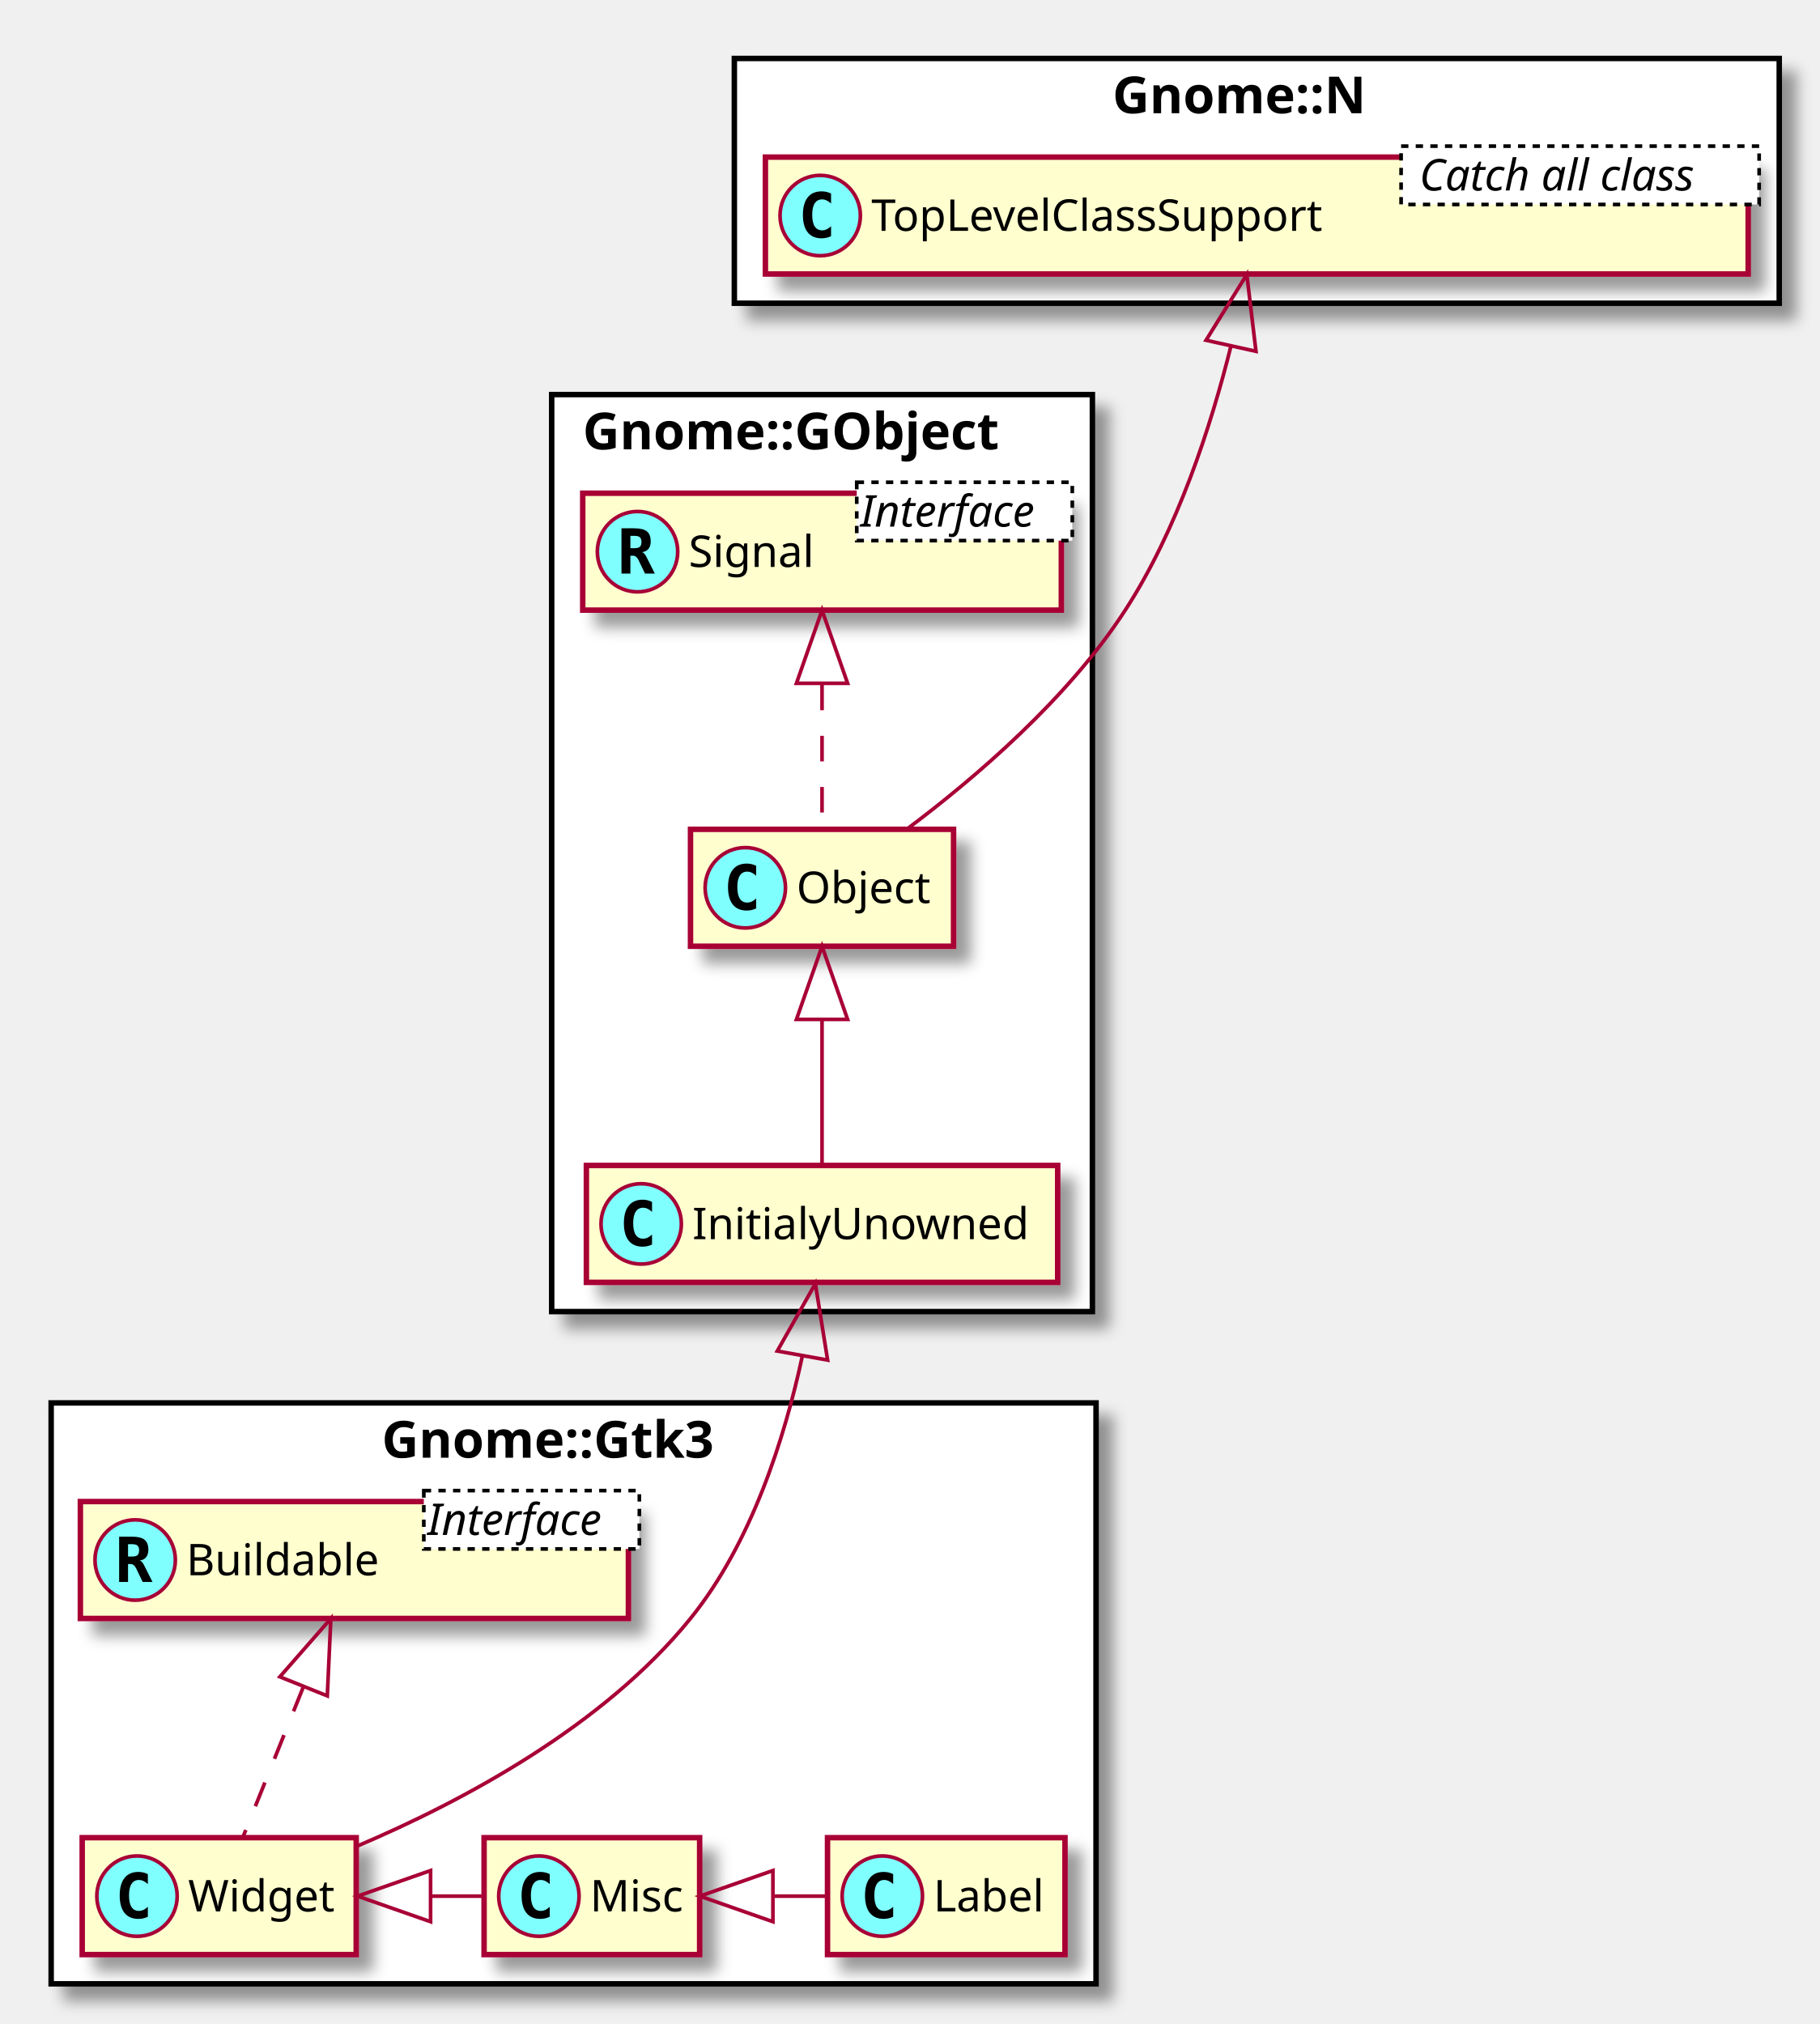
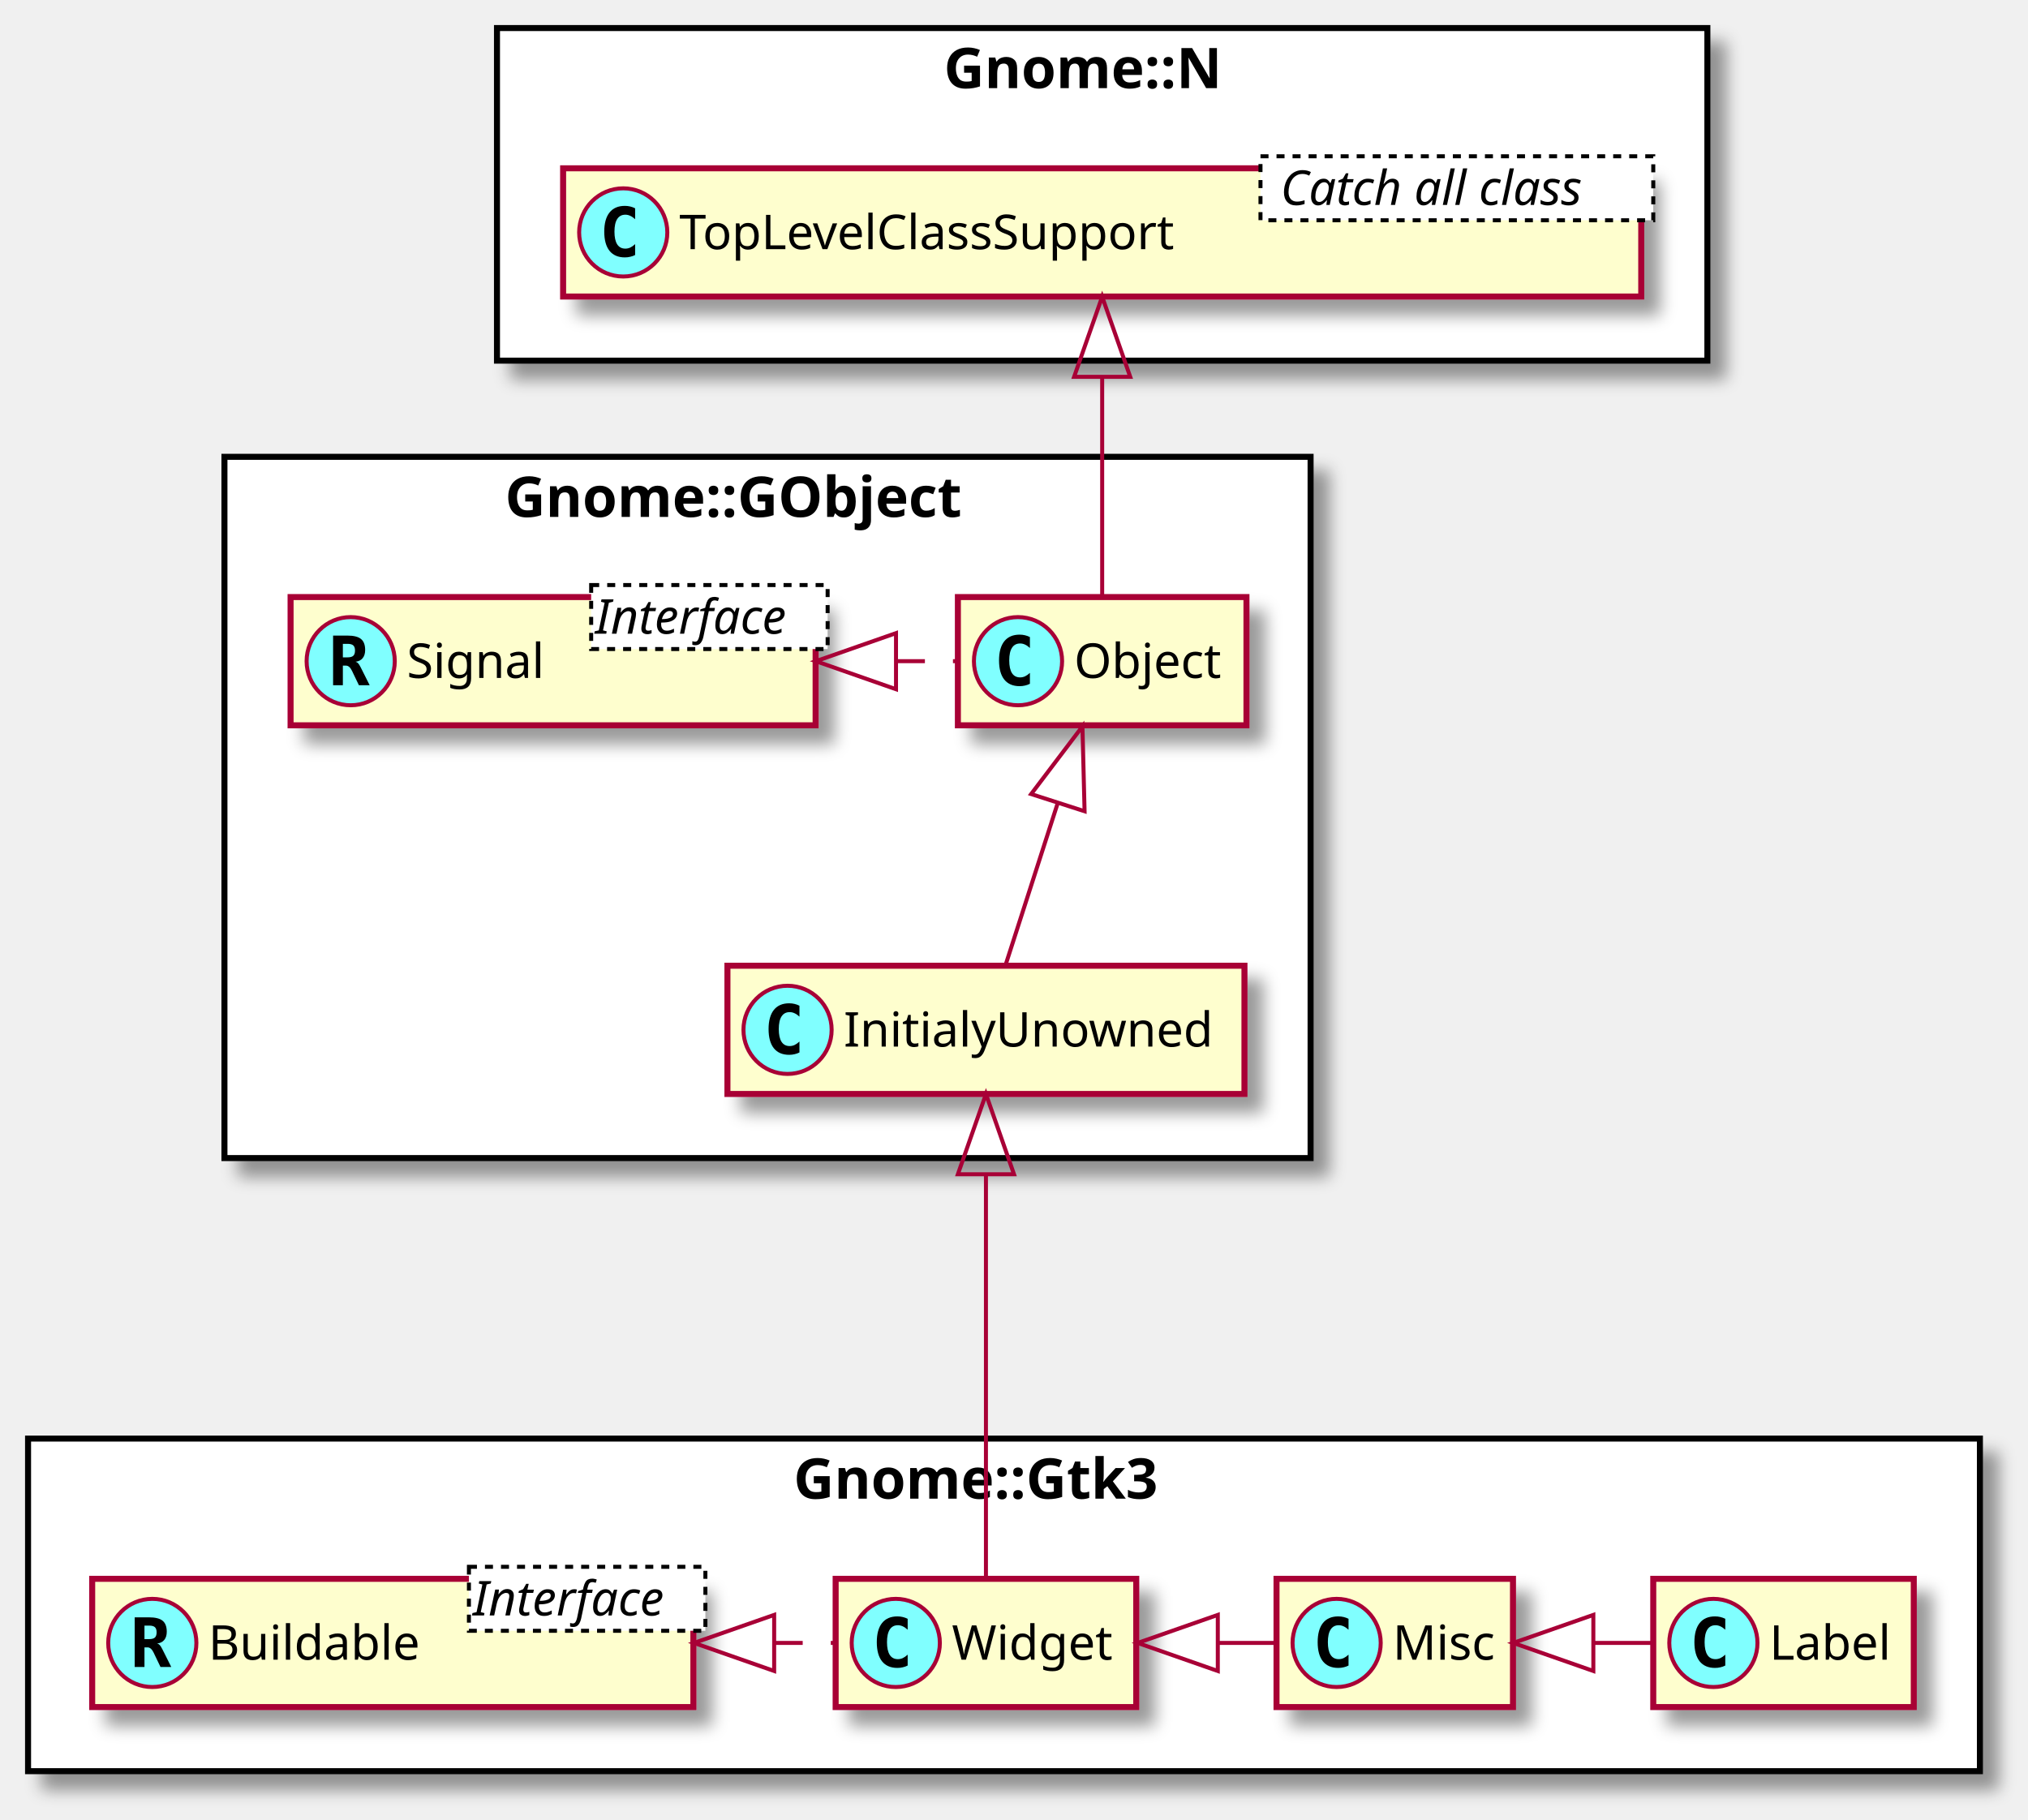
- <svg xmlns="http://www.w3.org/2000/svg" contentScriptType="application/ecmascript" contentStyleType="text/css" height="554px" preserveAspectRatio="none" style="width:498px;height:554px;" version="1.1" viewBox="0 0 498 554" width="498px" zoomAndPan="magnify">
+ <svg xmlns="http://www.w3.org/2000/svg" contentScriptType="application/ecmascript" contentStyleType="text/css" height="454px" preserveAspectRatio="none" style="width:506px;height:454px;" version="1.1" viewBox="0 0 506 454" width="506px" zoomAndPan="magnify">
  <defs>
-     <filter height="300%" id="f16odp6496l3nw" width="300%" x="-1" y="-1">
+     <filter height="300%" id="f16dk8n9fwoj7h" width="300%" x="-1" y="-1">
      <feGaussianBlur result="blurOut" stdDeviation="2.0" />
      <feColorMatrix in="blurOut" result="blurOut2" type="matrix" values="0 0 0 0 0 0 0 0 0 0 0 0 0 0 0 0 0 0 .4 0" />
      <feOffset dx="4.0" dy="4.0" in="blurOut2" result="blurOut3" />
      <feBlend in="SourceGraphic" in2="blurOut3" mode="normal" />
    </filter>
  </defs>
  <g>
-     <rect fill="#FFFFFF" filter="url(#f16odp6496l3nw)" height="67" style="stroke: #000000; stroke-width: 1.5;" width="286" x="201" y="16" />
-     <text fill="#000000" font-family="sans-serif" font-size="14" font-weight="bold" lengthAdjust="spacingAndGlyphs" textLength="79" x="304.5" y="30.995">Gnome::N</text>
-     <rect fill="#FFFFFF" filter="url(#f16odp6496l3nw)" height="251" style="stroke: #000000; stroke-width: 1.5;" width="148" x="151" y="108" />
-     <text fill="#000000" font-family="sans-serif" font-size="14" font-weight="bold" lengthAdjust="spacingAndGlyphs" textLength="131" x="159.5" y="122.995">Gnome::GObject</text>
-     <rect fill="#FFFFFF" filter="url(#f16odp6496l3nw)" height="159" style="stroke: #000000; stroke-width: 1.5;" width="286" x="14" y="384" />
-     <text fill="#000000" font-family="sans-serif" font-size="14" font-weight="bold" lengthAdjust="spacingAndGlyphs" textLength="105" x="104.5" y="398.995">Gnome::Gtk3</text>
-     <rect fill="#FEFECE" filter="url(#f16odp6496l3nw)" height="32" id="Gnome::N::TopLevelClassSupport" style="stroke: #A80036; stroke-width: 1.5;" width="269" x="209.5" y="43" />
-     <ellipse cx="224.5" cy="59" fill="#80FFFF" rx="11" ry="11" style="stroke: #A80036; stroke-width: 1.0;" />
-     <path d="M227.469,64.641 Q226.891,64.938 226.25,65.078 Q225.609,65.234 224.906,65.234 Q222.406,65.234 221.078,63.594 Q219.766,61.938 219.766,58.812 Q219.766,55.688 221.078,54.031 Q222.406,52.375 224.906,52.375 Q225.609,52.375 226.25,52.531 Q226.906,52.688 227.469,52.984 L227.469,55.703 Q226.844,55.125 226.25,54.859 Q225.656,54.578 225.031,54.578 Q223.688,54.578 223,55.656 Q222.312,56.719 222.312,58.812 Q222.312,60.906 223,61.984 Q223.688,63.047 225.031,63.047 Q225.656,63.047 226.25,62.781 Q226.844,62.5 227.469,61.922 L227.469,64.641 Z " />
-     <text fill="#000000" font-family="sans-serif" font-size="12" lengthAdjust="spacingAndGlyphs" textLength="137" x="238.5" y="63.181">TopLevelClassSupport</text>
-     <rect fill="#FFFFFF" height="15.969" style="stroke: #000000; stroke-width: 1.0; stroke-dasharray: 2.0,2.0;" width="98" x="383.5" y="40" />
-     <text fill="#000000" font-family="sans-serif" font-size="12" font-style="italic" lengthAdjust="spacingAndGlyphs" textLength="88" x="388.5" y="52.139">Catch all class</text>
-     <rect fill="#FEFECE" filter="url(#f16odp6496l3nw)" height="32" id="Gnome::GObject::Object" style="stroke: #A80036; stroke-width: 1.5;" width="72" x="189" y="227" />
-     <ellipse cx="204" cy="243" fill="#80FFFF" rx="11" ry="11" style="stroke: #A80036; stroke-width: 1.0;" />
-     <path d="M206.969,248.641 Q206.391,248.938 205.75,249.078 Q205.109,249.234 204.406,249.234 Q201.906,249.234 200.578,247.594 Q199.266,245.938 199.266,242.812 Q199.266,239.688 200.578,238.031 Q201.906,236.375 204.406,236.375 Q205.109,236.375 205.75,236.531 Q206.406,236.688 206.969,236.984 L206.969,239.703 Q206.344,239.125 205.75,238.859 Q205.156,238.578 204.531,238.578 Q203.188,238.578 202.5,239.656 Q201.812,240.719 201.812,242.812 Q201.812,244.906 202.5,245.984 Q203.188,247.047 204.531,247.047 Q205.156,247.047 205.75,246.781 Q206.344,246.5 206.969,245.922 L206.969,248.641 Z " />
-     <text fill="#000000" font-family="sans-serif" font-size="12" lengthAdjust="spacingAndGlyphs" textLength="40" x="218" y="247.181">Object</text>
-     <rect fill="#FEFECE" filter="url(#f16odp6496l3nw)" height="32" id="Gnome::GObject::Signal" style="stroke: #A80036; stroke-width: 1.5;" width="131" x="159.5" y="135" />
-     <ellipse cx="174.5" cy="151" fill="#80FFFF" rx="11" ry="11" style="stroke: #A80036; stroke-width: 1.0;" />
-     <path d="M175.703,151.141 Q176.062,151.219 176.328,151.5 Q176.609,151.766 177,152.547 L179.234,157 L176.547,157 L175.047,153.875 Q174.984,153.734 174.875,153.5 Q174.219,152.109 173.328,152.109 L172.547,152.109 L172.547,157 L170.109,157 L170.109,144.609 L173.641,144.609 Q176.031,144.609 177.062,145.453 Q178.109,146.297 178.109,148.203 Q178.109,149.484 177.484,150.25 Q176.875,151 175.703,151.141 Z M172.547,146.672 L172.547,150.047 L173.703,150.047 Q174.719,150.047 175.141,149.656 Q175.578,149.25 175.578,148.344 Q175.578,147.453 175.141,147.062 Q174.719,146.672 173.703,146.672 L172.547,146.672 Z " />
-     <text fill="#000000" font-family="sans-serif" font-size="12" lengthAdjust="spacingAndGlyphs" textLength="38" x="188.5" y="155.181">Signal</text>
-     <rect fill="#FFFFFF" height="15.969" style="stroke: #000000; stroke-width: 1.0; stroke-dasharray: 2.0,2.0;" width="59" x="234.5" y="132" />
-     <text fill="#000000" font-family="sans-serif" font-size="12" font-style="italic" lengthAdjust="spacingAndGlyphs" textLength="57" x="235.5" y="144.139">Interface</text>
-     <rect fill="#FEFECE" filter="url(#f16odp6496l3nw)" height="32" id="Gnome::GObject::InitialyUnowned" style="stroke: #A80036; stroke-width: 1.5;" width="129" x="160.5" y="319" />
-     <ellipse cx="175.5" cy="335" fill="#80FFFF" rx="11" ry="11" style="stroke: #A80036; stroke-width: 1.0;" />
-     <path d="M178.469,340.641 Q177.891,340.938 177.25,341.078 Q176.609,341.234 175.906,341.234 Q173.406,341.234 172.078,339.594 Q170.766,337.938 170.766,334.812 Q170.766,331.688 172.078,330.031 Q173.406,328.375 175.906,328.375 Q176.609,328.375 177.25,328.531 Q177.906,328.688 178.469,328.984 L178.469,331.703 Q177.844,331.125 177.25,330.859 Q176.656,330.578 176.031,330.578 Q174.688,330.578 174,331.656 Q173.312,332.719 173.312,334.812 Q173.312,336.906 174,337.984 Q174.688,339.047 176.031,339.047 Q176.656,339.047 177.25,338.781 Q177.844,338.5 178.469,337.922 L178.469,340.641 Z " />
-     <text fill="#000000" font-family="sans-serif" font-size="12" lengthAdjust="spacingAndGlyphs" textLength="97" x="189.5" y="339.181">InitialyUnowned</text>
-     <rect fill="#FEFECE" filter="url(#f16odp6496l3nw)" height="32" id="Gnome::Gtk3::Buildable" style="stroke: #A80036; stroke-width: 1.5;" width="150" x="22" y="411" />
-     <ellipse cx="37" cy="427" fill="#80FFFF" rx="11" ry="11" style="stroke: #A80036; stroke-width: 1.0;" />
-     <path d="M38.203,427.141 Q38.562,427.219 38.828,427.5 Q39.109,427.766 39.5,428.547 L41.734,433 L39.047,433 L37.547,429.875 Q37.484,429.734 37.375,429.5 Q36.719,428.109 35.828,428.109 L35.047,428.109 L35.047,433 L32.609,433 L32.609,420.609 L36.141,420.609 Q38.531,420.609 39.562,421.453 Q40.609,422.297 40.609,424.203 Q40.609,425.484 39.984,426.25 Q39.375,427 38.203,427.141 Z M35.047,422.672 L35.047,426.047 L36.203,426.047 Q37.219,426.047 37.641,425.656 Q38.078,425.25 38.078,424.344 Q38.078,423.453 37.641,423.062 Q37.219,422.672 36.203,422.672 L35.047,422.672 Z " />
-     <text fill="#000000" font-family="sans-serif" font-size="12" lengthAdjust="spacingAndGlyphs" textLength="57" x="51" y="431.181">Buildable</text>
-     <rect fill="#FFFFFF" height="15.969" style="stroke: #000000; stroke-width: 1.0; stroke-dasharray: 2.0,2.0;" width="59" x="116" y="408" />
-     <text fill="#000000" font-family="sans-serif" font-size="12" font-style="italic" lengthAdjust="spacingAndGlyphs" textLength="57" x="117" y="420.139">Interface</text>
-     <rect fill="#FEFECE" filter="url(#f16odp6496l3nw)" height="32" id="Gnome::Gtk3::Widget" style="stroke: #A80036; stroke-width: 1.5;" width="75" x="22.5" y="503" />
-     <ellipse cx="37.5" cy="519" fill="#80FFFF" rx="11" ry="11" style="stroke: #A80036; stroke-width: 1.0;" />
-     <path d="M40.469,524.641 Q39.891,524.938 39.25,525.078 Q38.609,525.234 37.906,525.234 Q35.406,525.234 34.078,523.594 Q32.766,521.938 32.766,518.812 Q32.766,515.688 34.078,514.031 Q35.406,512.375 37.906,512.375 Q38.609,512.375 39.25,512.531 Q39.906,512.688 40.469,512.984 L40.469,515.703 Q39.844,515.125 39.25,514.859 Q38.656,514.578 38.031,514.578 Q36.688,514.578 36,515.656 Q35.312,516.719 35.312,518.812 Q35.312,520.906 36,521.984 Q36.688,523.047 38.031,523.047 Q38.656,523.047 39.25,522.781 Q39.844,522.5 40.469,521.922 L40.469,524.641 Z " />
-     <text fill="#000000" font-family="sans-serif" font-size="12" lengthAdjust="spacingAndGlyphs" textLength="43" x="51.5" y="523.181">Widget</text>
-     <rect fill="#FEFECE" filter="url(#f16odp6496l3nw)" height="32" id="Gnome::Gtk3::Misc" style="stroke: #A80036; stroke-width: 1.5;" width="59" x="132.5" y="503" />
-     <ellipse cx="147.5" cy="519" fill="#80FFFF" rx="11" ry="11" style="stroke: #A80036; stroke-width: 1.0;" />
-     <path d="M150.469,524.641 Q149.891,524.938 149.25,525.078 Q148.609,525.234 147.906,525.234 Q145.406,525.234 144.078,523.594 Q142.766,521.938 142.766,518.812 Q142.766,515.688 144.078,514.031 Q145.406,512.375 147.906,512.375 Q148.609,512.375 149.25,512.531 Q149.906,512.688 150.469,512.984 L150.469,515.703 Q149.844,515.125 149.25,514.859 Q148.656,514.578 148.031,514.578 Q146.688,514.578 146,515.656 Q145.312,516.719 145.312,518.812 Q145.312,520.906 146,521.984 Q146.688,523.047 148.031,523.047 Q148.656,523.047 149.25,522.781 Q149.844,522.5 150.469,521.922 L150.469,524.641 Z " />
-     <text fill="#000000" font-family="sans-serif" font-size="12" lengthAdjust="spacingAndGlyphs" textLength="27" x="161.5" y="523.181">Misc</text>
-     <rect fill="#FEFECE" filter="url(#f16odp6496l3nw)" height="32" id="Gnome::Gtk3::Label" style="stroke: #A80036; stroke-width: 1.5;" width="65" x="226.5" y="503" />
-     <ellipse cx="241.5" cy="519" fill="#80FFFF" rx="11" ry="11" style="stroke: #A80036; stroke-width: 1.0;" />
-     <path d="M244.469,524.641 Q243.891,524.938 243.25,525.078 Q242.609,525.234 241.906,525.234 Q239.406,525.234 238.078,523.594 Q236.766,521.938 236.766,518.812 Q236.766,515.688 238.078,514.031 Q239.406,512.375 241.906,512.375 Q242.609,512.375 243.25,512.531 Q243.906,512.688 244.469,512.984 L244.469,515.703 Q243.844,515.125 243.25,514.859 Q242.656,514.578 242.031,514.578 Q240.688,514.578 240,515.656 Q239.312,516.719 239.312,518.812 Q239.312,520.906 240,521.984 Q240.688,523.047 242.031,523.047 Q242.656,523.047 243.25,522.781 Q243.844,522.5 244.469,521.922 L244.469,524.641 Z " />
-     <text fill="#000000" font-family="sans-serif" font-size="12" lengthAdjust="spacingAndGlyphs" textLength="33" x="255.5" y="523.181">Label</text>
-     <path d="M336.932,94.691 C331.432,116.766 322.281,144.99 308,167 C292.26,191.257 266.979,212.868 248.449,226.786 " fill="none" id="Gnome::N::TopLevelClassSupport-Gnome::GObject::Object" style="stroke: #A80036; stroke-width: 1.0;" />
-     <polygon fill="none" points="330.107,93.133,341.271,75.123,343.775,96.164,330.107,93.133" style="stroke: #A80036; stroke-width: 1.0;" />
-     <path d="M225,279.405 C225,293.079 225,307.937 225,318.85 " fill="none" id="Gnome::GObject::Object-Gnome::GObject::InitialyUnowned" style="stroke: #A80036; stroke-width: 1.0;" />
-     <polygon fill="none" points="218,279.025,225,259.025,232,279.025,218,279.025" style="stroke: #A80036; stroke-width: 1.0;" />
-     <path d="M225,187.405 C225,201.079 225,215.937 225,226.85 " fill="none" id="Gnome::GObject::Signal-Gnome::GObject::Object" style="stroke: #A80036; stroke-width: 1.0; stroke-dasharray: 7.0,7.0;" />
-     <polygon fill="none" points="218,187.025,225,167.025,232,187.025,218,187.025" style="stroke: #A80036; stroke-width: 1.0;" />
-     <path d="M219.633,371.077 C214.764,393.699 205.679,422.378 189,443 C165.135,472.508 126.533,493.078 97.765,505.307 " fill="none" id="Gnome::GObject::InitialyUnowned-Gnome::Gtk3::Widget" style="stroke: #A80036; stroke-width: 1.0;" />
-     <polygon fill="none" points="212.75,369.8,223.172,351.351,226.53,372.272,212.75,369.8" style="stroke: #A80036; stroke-width: 1.0;" />
-     <path d="M82.953,461.927 C77.294,476 71.043,491.542 66.495,502.85 " fill="none" id="Gnome::Gtk3::Buildable-Gnome::Gtk3::Widget" style="stroke: #A80036; stroke-width: 1.0; stroke-dasharray: 7.0,7.0;" />
-     <polygon fill="none" points="76.598,458.969,90.555,443.025,89.587,464.193,76.598,458.969" style="stroke: #A80036; stroke-width: 1.0;" />
-     <path d="M211.66,519 C216.55,519 221.441,519 226.331,519 " fill="none" id="Gnome::Gtk3::Misc-Gnome::Gtk3::Label" style="stroke: #A80036; stroke-width: 1.0;" />
-     <polygon fill="none" points="211.555,526,191.555,519,211.555,512,211.555,526" style="stroke: #A80036; stroke-width: 1.0;" />
-     <path d="M118.113,519 C122.886,519 127.659,519 132.432,519 " fill="none" id="Gnome::Gtk3::Widget-Gnome::Gtk3::Misc" style="stroke: #A80036; stroke-width: 1.0;" />
-     <polygon fill="none" points="117.852,526,97.852,519,117.852,512,117.852,526" style="stroke: #A80036; stroke-width: 1.0;" />
+     <rect fill="#FFFFFF" filter="url(#f16dk8n9fwoj7h)" height="83" style="stroke: #000000; stroke-width: 1.5;" width="302" x="124" y="7" />
+     <text fill="#000000" font-family="sans-serif" font-size="14" font-weight="bold" lengthAdjust="spacingAndGlyphs" textLength="79" x="235.5" y="21.995">Gnome::N</text>
+     <rect fill="#FFFFFF" filter="url(#f16dk8n9fwoj7h)" height="175" style="stroke: #000000; stroke-width: 1.5;" width="271" x="56" y="114" />
+     <text fill="#000000" font-family="sans-serif" font-size="14" font-weight="bold" lengthAdjust="spacingAndGlyphs" textLength="131" x="126" y="128.995">Gnome::GObject</text>
+     <rect fill="#FFFFFF" filter="url(#f16dk8n9fwoj7h)" height="83" style="stroke: #000000; stroke-width: 1.5;" width="487" x="7" y="359" />
+     <text fill="#000000" font-family="sans-serif" font-size="14" font-weight="bold" lengthAdjust="spacingAndGlyphs" textLength="105" x="198" y="373.995">Gnome::Gtk3</text>
+     <rect codeLine="9" fill="#FEFECE" filter="url(#f16dk8n9fwoj7h)" height="32" id="Gnome::N::TopLevelClassSupport" style="stroke: #A80036; stroke-width: 1.5;" width="269" x="140.5" y="42" />
+     <ellipse cx="155.5" cy="58" fill="#80FFFF" rx="11" ry="11" style="stroke: #A80036; stroke-width: 1.0;" />
+     <path d="M158.469,63.641 Q157.891,63.938 157.25,64.078 Q156.609,64.234 155.906,64.234 Q153.406,64.234 152.078,62.594 Q150.766,60.938 150.766,57.812 Q150.766,54.688 152.078,53.031 Q153.406,51.375 155.906,51.375 Q156.609,51.375 157.25,51.531 Q157.906,51.688 158.469,51.984 L158.469,54.703 Q157.844,54.125 157.25,53.859 Q156.656,53.578 156.031,53.578 Q154.688,53.578 154,54.656 Q153.312,55.719 153.312,57.812 Q153.312,59.906 154,60.984 Q154.688,62.047 156.031,62.047 Q156.656,62.047 157.25,61.781 Q157.844,61.5 158.469,60.922 L158.469,63.641 Z " />
+     <text fill="#000000" font-family="sans-serif" font-size="12" lengthAdjust="spacingAndGlyphs" textLength="137" x="169.5" y="62.181">TopLevelClassSupport</text>
+     <rect fill="#FFFFFF" height="15.969" style="stroke: #000000; stroke-width: 1.0; stroke-dasharray: 2.0,2.0;" width="98" x="314.5" y="39" />
+     <text fill="#000000" font-family="sans-serif" font-size="12" font-style="italic" lengthAdjust="spacingAndGlyphs" textLength="88" x="319.5" y="51.139">Catch all class</text>
+     <rect fill="#FEFECE" filter="url(#f16dk8n9fwoj7h)" height="32" id="Gnome::GObject::Object" style="stroke: #A80036; stroke-width: 1.5;" width="72" x="239" y="149" />
+     <ellipse cx="254" cy="165" fill="#80FFFF" rx="11" ry="11" style="stroke: #A80036; stroke-width: 1.0;" />
+     <path d="M256.969,170.641 Q256.391,170.938 255.75,171.078 Q255.109,171.234 254.406,171.234 Q251.906,171.234 250.578,169.594 Q249.266,167.938 249.266,164.812 Q249.266,161.688 250.578,160.031 Q251.906,158.375 254.406,158.375 Q255.109,158.375 255.75,158.531 Q256.406,158.688 256.969,158.984 L256.969,161.703 Q256.344,161.125 255.75,160.859 Q255.156,160.578 254.531,160.578 Q253.188,160.578 252.5,161.656 Q251.812,162.719 251.812,164.812 Q251.812,166.906 252.5,167.984 Q253.188,169.047 254.531,169.047 Q255.156,169.047 255.75,168.781 Q256.344,168.5 256.969,167.922 L256.969,170.641 Z " />
+     <text fill="#000000" font-family="sans-serif" font-size="12" lengthAdjust="spacingAndGlyphs" textLength="40" x="268" y="169.181">Object</text>
+     <rect codeLine="13" fill="#FEFECE" filter="url(#f16dk8n9fwoj7h)" height="32" id="Gnome::GObject::Signal" style="stroke: #A80036; stroke-width: 1.5;" width="131" x="72.5" y="149" />
+     <ellipse cx="87.5" cy="165" fill="#80FFFF" rx="11" ry="11" style="stroke: #A80036; stroke-width: 1.0;" />
+     <path d="M88.703,165.141 Q89.062,165.219 89.328,165.5 Q89.609,165.766 90,166.547 L92.234,171 L89.547,171 L88.047,167.875 Q87.984,167.734 87.875,167.5 Q87.219,166.109 86.328,166.109 L85.547,166.109 L85.547,171 L83.109,171 L83.109,158.609 L86.641,158.609 Q89.031,158.609 90.062,159.453 Q91.109,160.297 91.109,162.203 Q91.109,163.484 90.484,164.25 Q89.875,165 88.703,165.141 Z M85.547,160.672 L85.547,164.047 L86.703,164.047 Q87.719,164.047 88.141,163.656 Q88.578,163.25 88.578,162.344 Q88.578,161.453 88.141,161.062 Q87.719,160.672 86.703,160.672 L85.547,160.672 Z " />
+     <text fill="#000000" font-family="sans-serif" font-size="12" lengthAdjust="spacingAndGlyphs" textLength="38" x="101.5" y="169.181">Signal</text>
+     <rect fill="#FFFFFF" height="15.969" style="stroke: #000000; stroke-width: 1.0; stroke-dasharray: 2.0,2.0;" width="59" x="147.5" y="146" />
+     <text fill="#000000" font-family="sans-serif" font-size="12" font-style="italic" lengthAdjust="spacingAndGlyphs" textLength="57" x="148.5" y="158.139">Interface</text>
+     <rect fill="#FEFECE" filter="url(#f16dk8n9fwoj7h)" height="32" id="Gnome::GObject::InitialyUnowned" style="stroke: #A80036; stroke-width: 1.5;" width="129" x="181.5" y="241" />
+     <ellipse cx="196.5" cy="257" fill="#80FFFF" rx="11" ry="11" style="stroke: #A80036; stroke-width: 1.0;" />
+     <path d="M199.469,262.641 Q198.891,262.938 198.25,263.078 Q197.609,263.234 196.906,263.234 Q194.406,263.234 193.078,261.594 Q191.766,259.938 191.766,256.812 Q191.766,253.688 193.078,252.031 Q194.406,250.375 196.906,250.375 Q197.609,250.375 198.25,250.531 Q198.906,250.688 199.469,250.984 L199.469,253.703 Q198.844,253.125 198.25,252.859 Q197.656,252.578 197.031,252.578 Q195.688,252.578 195,253.656 Q194.312,254.719 194.312,256.812 Q194.312,258.906 195,259.984 Q195.688,261.047 197.031,261.047 Q197.656,261.047 198.25,260.781 Q198.844,260.5 199.469,259.922 L199.469,262.641 Z " />
+     <text fill="#000000" font-family="sans-serif" font-size="12" lengthAdjust="spacingAndGlyphs" textLength="97" x="210.5" y="261.181">InitialyUnowned</text>
+     <rect codeLine="16" fill="#FEFECE" filter="url(#f16dk8n9fwoj7h)" height="32" id="Gnome::Gtk3::Buildable" style="stroke: #A80036; stroke-width: 1.5;" width="150" x="23" y="394" />
+     <ellipse cx="38" cy="410" fill="#80FFFF" rx="11" ry="11" style="stroke: #A80036; stroke-width: 1.0;" />
+     <path d="M39.203,410.141 Q39.562,410.219 39.828,410.5 Q40.109,410.766 40.5,411.547 L42.734,416 L40.047,416 L38.547,412.875 Q38.484,412.734 38.375,412.5 Q37.719,411.109 36.828,411.109 L36.047,411.109 L36.047,416 L33.609,416 L33.609,403.609 L37.141,403.609 Q39.531,403.609 40.562,404.453 Q41.609,405.297 41.609,407.203 Q41.609,408.484 40.984,409.25 Q40.375,410 39.203,410.141 Z M36.047,405.672 L36.047,409.047 L37.203,409.047 Q38.219,409.047 38.641,408.656 Q39.078,408.25 39.078,407.344 Q39.078,406.453 38.641,406.062 Q38.219,405.672 37.203,405.672 L36.047,405.672 Z " />
+     <text fill="#000000" font-family="sans-serif" font-size="12" lengthAdjust="spacingAndGlyphs" textLength="57" x="52" y="414.181">Buildable</text>
+     <rect fill="#FFFFFF" height="15.969" style="stroke: #000000; stroke-width: 1.0; stroke-dasharray: 2.0,2.0;" width="59" x="117" y="391" />
+     <text fill="#000000" font-family="sans-serif" font-size="12" font-style="italic" lengthAdjust="spacingAndGlyphs" textLength="57" x="118" y="403.139">Interface</text>
+     <rect fill="#FEFECE" filter="url(#f16dk8n9fwoj7h)" height="32" id="Gnome::Gtk3::Widget" style="stroke: #A80036; stroke-width: 1.5;" width="75" x="208.5" y="394" />
+     <ellipse cx="223.5" cy="410" fill="#80FFFF" rx="11" ry="11" style="stroke: #A80036; stroke-width: 1.0;" />
+     <path d="M226.469,415.641 Q225.891,415.938 225.25,416.078 Q224.609,416.234 223.906,416.234 Q221.406,416.234 220.078,414.594 Q218.766,412.938 218.766,409.812 Q218.766,406.688 220.078,405.031 Q221.406,403.375 223.906,403.375 Q224.609,403.375 225.25,403.531 Q225.906,403.688 226.469,403.984 L226.469,406.703 Q225.844,406.125 225.25,405.859 Q224.656,405.578 224.031,405.578 Q222.688,405.578 222,406.656 Q221.312,407.719 221.312,409.812 Q221.312,411.906 222,412.984 Q222.688,414.047 224.031,414.047 Q224.656,414.047 225.25,413.781 Q225.844,413.5 226.469,412.922 L226.469,415.641 Z " />
+     <text fill="#000000" font-family="sans-serif" font-size="12" lengthAdjust="spacingAndGlyphs" textLength="43" x="237.5" y="414.181">Widget</text>
+     <rect fill="#FEFECE" filter="url(#f16dk8n9fwoj7h)" height="32" id="Gnome::Gtk3::Misc" style="stroke: #A80036; stroke-width: 1.5;" width="59" x="318.5" y="394" />
+     <ellipse cx="333.5" cy="410" fill="#80FFFF" rx="11" ry="11" style="stroke: #A80036; stroke-width: 1.0;" />
+     <path d="M336.469,415.641 Q335.891,415.938 335.25,416.078 Q334.609,416.234 333.906,416.234 Q331.406,416.234 330.078,414.594 Q328.766,412.938 328.766,409.812 Q328.766,406.688 330.078,405.031 Q331.406,403.375 333.906,403.375 Q334.609,403.375 335.25,403.531 Q335.906,403.688 336.469,403.984 L336.469,406.703 Q335.844,406.125 335.25,405.859 Q334.656,405.578 334.031,405.578 Q332.688,405.578 332,406.656 Q331.312,407.719 331.312,409.812 Q331.312,411.906 332,412.984 Q332.688,414.047 334.031,414.047 Q334.656,414.047 335.25,413.781 Q335.844,413.5 336.469,412.922 L336.469,415.641 Z " />
+     <text fill="#000000" font-family="sans-serif" font-size="12" lengthAdjust="spacingAndGlyphs" textLength="27" x="347.5" y="414.181">Misc</text>
+     <rect fill="#FEFECE" filter="url(#f16dk8n9fwoj7h)" height="32" id="Gnome::Gtk3::Label" style="stroke: #A80036; stroke-width: 1.5;" width="65" x="412.5" y="394" />
+     <ellipse cx="427.5" cy="410" fill="#80FFFF" rx="11" ry="11" style="stroke: #A80036; stroke-width: 1.0;" />
+     <path d="M430.469,415.641 Q429.891,415.938 429.25,416.078 Q428.609,416.234 427.906,416.234 Q425.406,416.234 424.078,414.594 Q422.766,412.938 422.766,409.812 Q422.766,406.688 424.078,405.031 Q425.406,403.375 427.906,403.375 Q428.609,403.375 429.25,403.531 Q429.906,403.688 430.469,403.984 L430.469,406.703 Q429.844,406.125 429.25,405.859 Q428.656,405.578 428.031,405.578 Q426.688,405.578 426,406.656 Q425.312,407.719 425.312,409.812 Q425.312,411.906 426,412.984 Q426.688,414.047 428.031,414.047 Q428.656,414.047 429.25,413.781 Q429.844,413.5 430.469,412.922 L430.469,415.641 Z " />
+     <text fill="#000000" font-family="sans-serif" font-size="12" lengthAdjust="spacingAndGlyphs" textLength="33" x="441.5" y="414.181">Label</text>
+     <path codeLine="10" d="M275,94.1 C275,112.76 275,134.73 275,148.98 " fill="none" id="Gnome::N::TopLevelClassSupport-backto-Gnome::GObject::Object" style="stroke: #A80036; stroke-width: 1.0;" />
+     <polygon fill="none" points="268,94.04,275,74.04,282,94.04,268,94.04" style="stroke: #A80036; stroke-width: 1.0;" />
+     <path codeLine="19" d="M263.84,200.63 C259.34,214.59 254.39,229.96 250.85,240.96 " fill="none" id="Gnome::GObject::Object-backto-Gnome::GObject::InitialyUnowned" style="stroke: #A80036; stroke-width: 1.0;" />
+     <polygon fill="none" points="257.28,198.16,270.08,181.27,270.61,202.45,257.28,198.16" style="stroke: #A80036; stroke-width: 1.0;" />
+     <path codeLine="20" d="M223.77,165 C228.85,165 233.92,165 239,165 " fill="none" id="Gnome::GObject::Signal-backto-Gnome::GObject::Object" style="stroke: #A80036; stroke-width: 1.0; stroke-dasharray: 7.0,7.0;" />
+     <polygon fill="none" points="223.56,172,203.56,165,223.56,158,223.56,172" style="stroke: #A80036; stroke-width: 1.0;" />
+     <path codeLine="22" d="M246,293.28 C246,325.02 246,370.17 246,393.58 " fill="none" id="Gnome::GObject::InitialyUnowned-backto-Gnome::Gtk3::Widget" style="stroke: #A80036; stroke-width: 1.0;" />
+     <polygon fill="none" points="239,293.03,246,273.03,253,293.03,239,293.03" style="stroke: #A80036; stroke-width: 1.0;" />
+     <path codeLine="23" d="M193.28,410 C198.33,410 203.39,410 208.44,410 " fill="none" id="Gnome::Gtk3::Buildable-backto-Gnome::Gtk3::Widget" style="stroke: #A80036; stroke-width: 1.0; stroke-dasharray: 7.0,7.0;" />
+     <polygon fill="none" points="193.16,417,173.16,410,193.16,403,193.16,417" style="stroke: #A80036; stroke-width: 1.0;" />
+     <path codeLine="25" d="M397.66,410 C402.55,410 407.44,410 412.33,410 " fill="none" id="Gnome::Gtk3::Misc-backto-Gnome::Gtk3::Label" style="stroke: #A80036; stroke-width: 1.0;" />
+     <polygon fill="none" points="397.55,417,377.55,410,397.55,403,397.55,417" style="stroke: #A80036; stroke-width: 1.0;" />
+     <path codeLine="26" d="M304.11,410 C308.89,410 313.66,410 318.43,410 " fill="none" id="Gnome::Gtk3::Widget-backto-Gnome::Gtk3::Misc" style="stroke: #A80036; stroke-width: 1.0;" />
+     <polygon fill="none" points="303.85,417,283.85,410,303.85,403,303.85,417" style="stroke: #A80036; stroke-width: 1.0;" />
  </g>
</svg>
